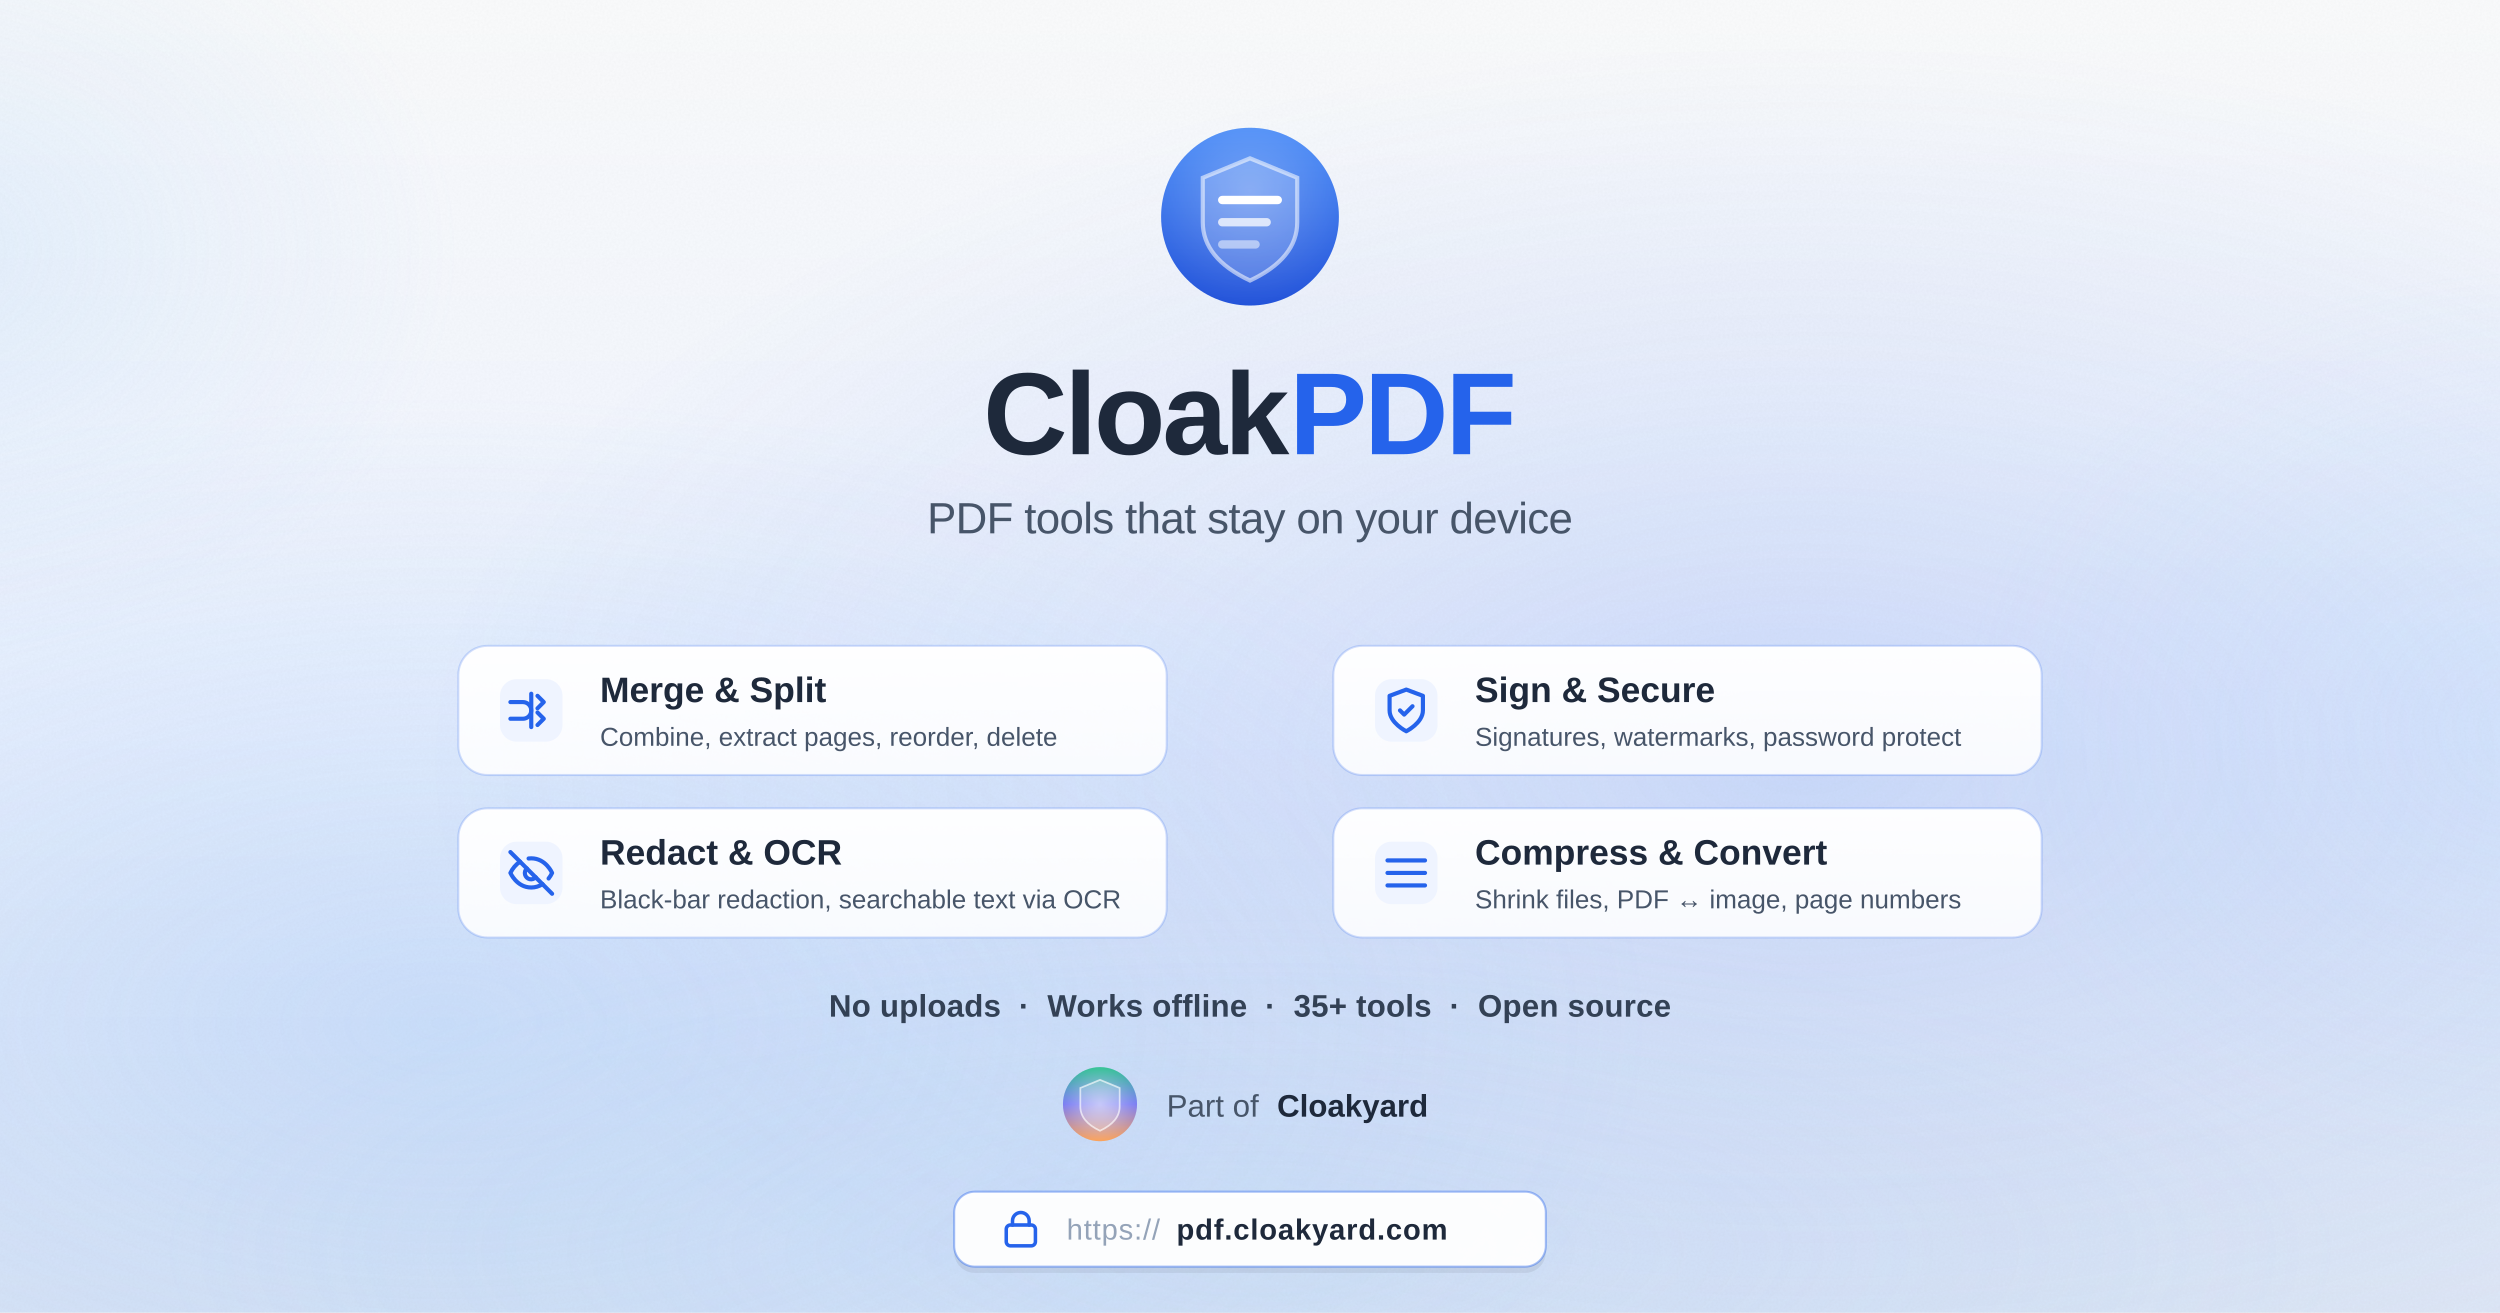
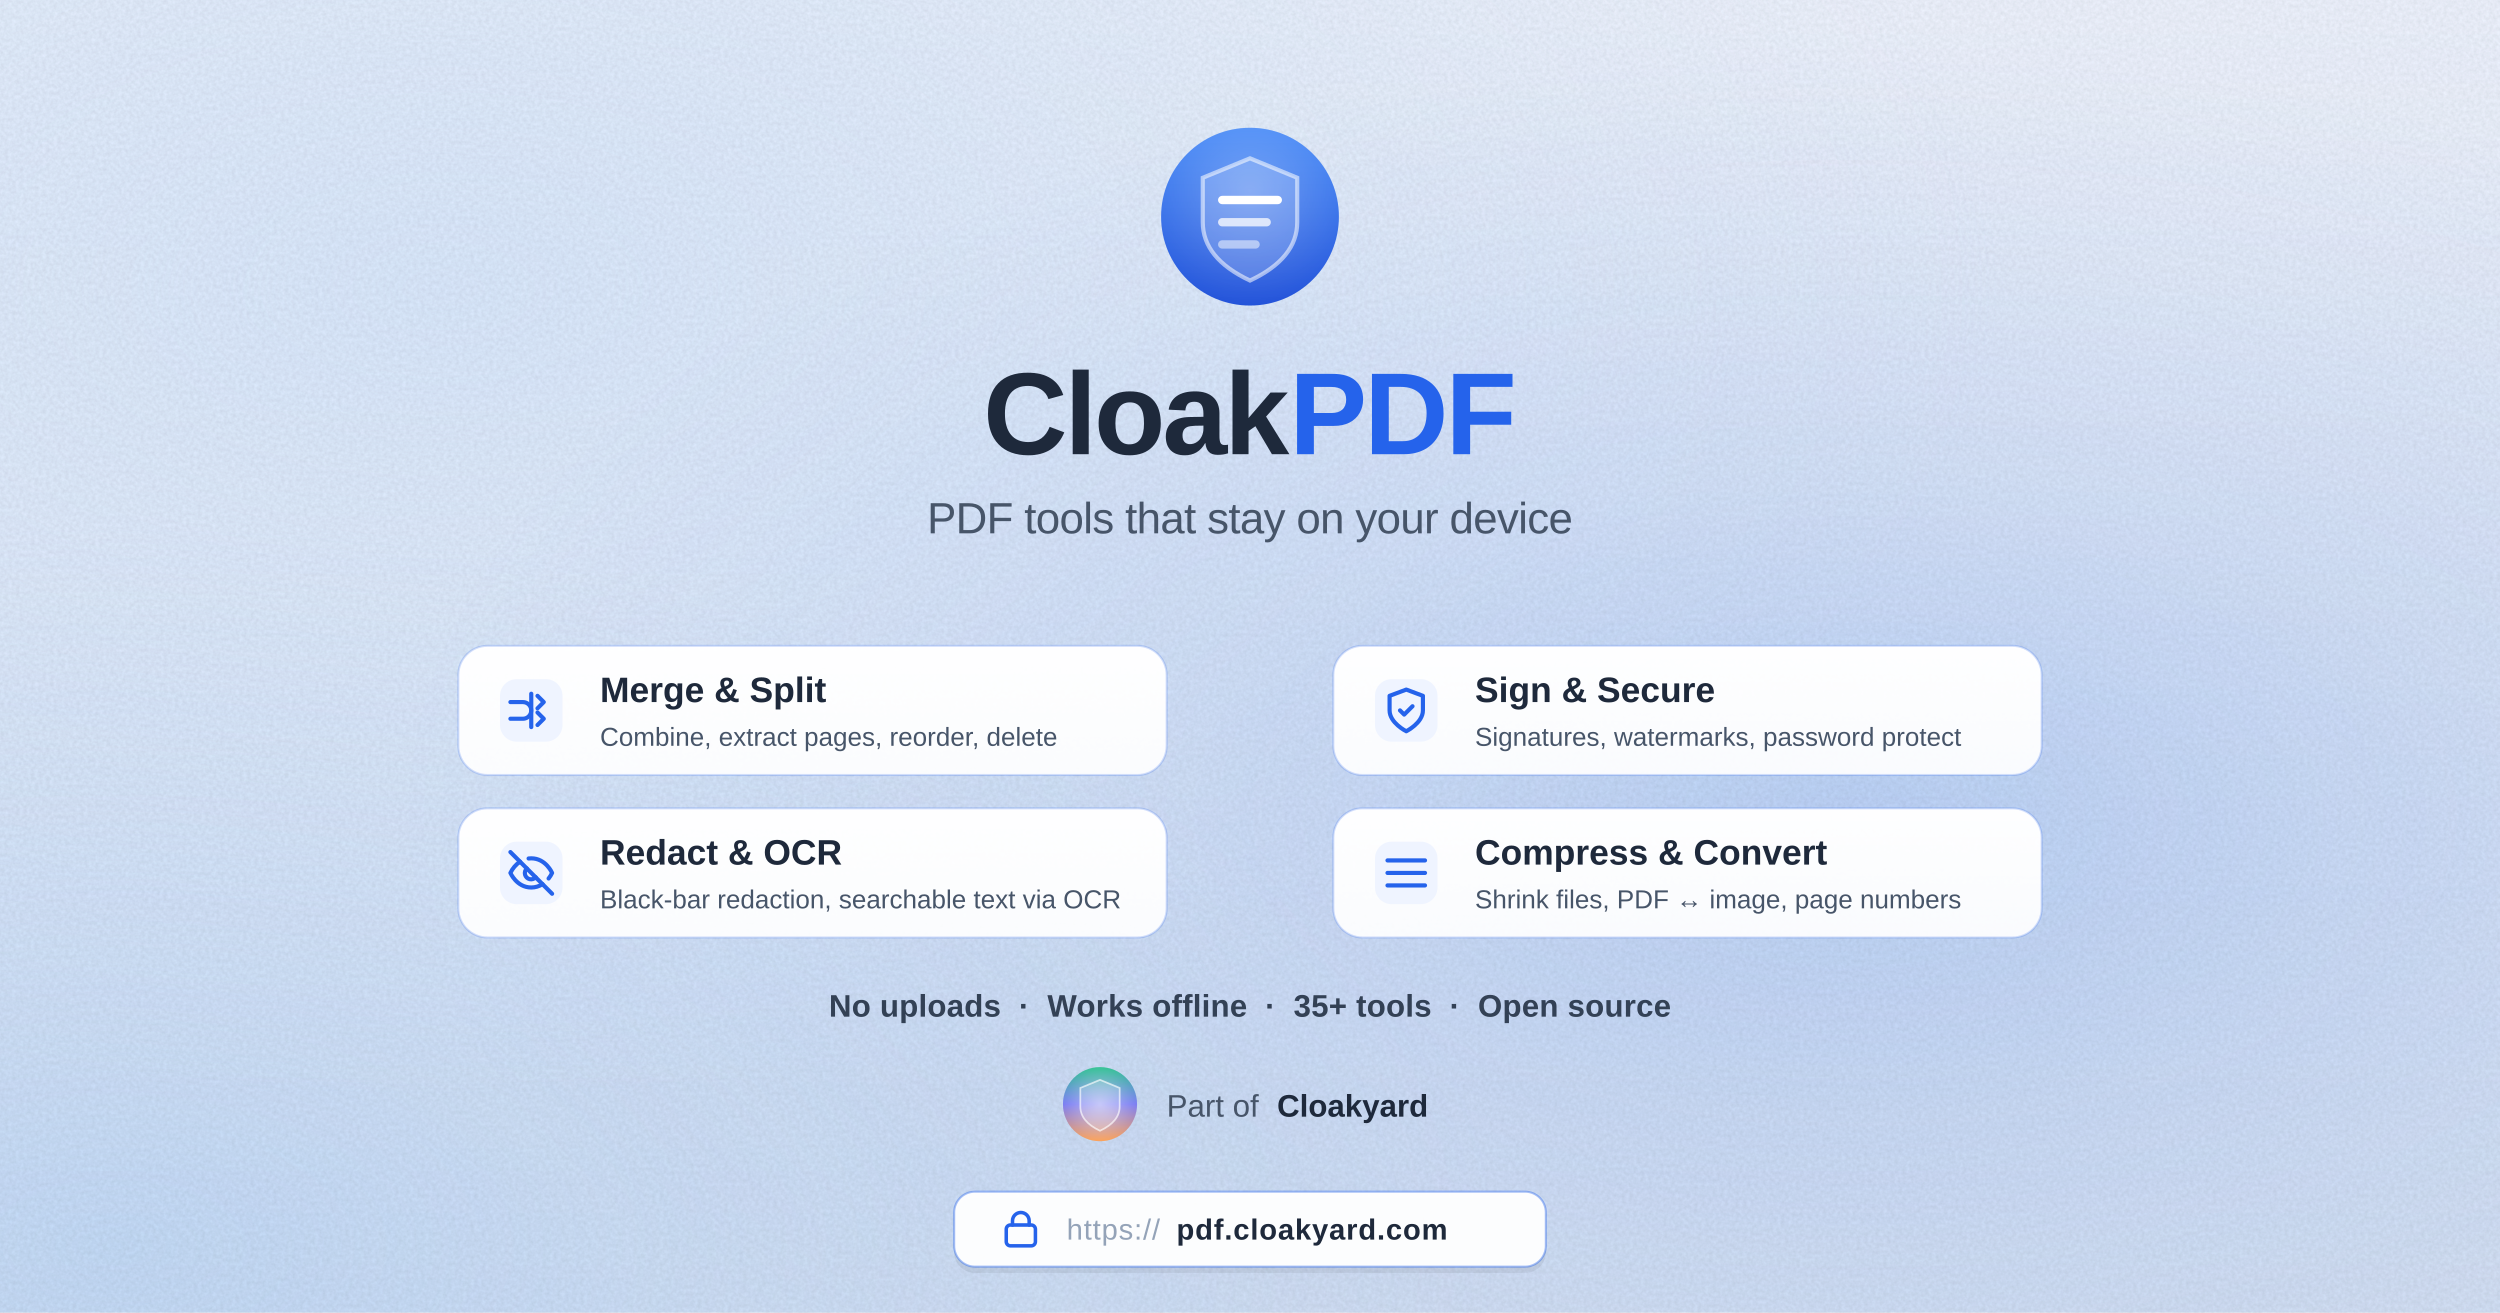
<svg xmlns="http://www.w3.org/2000/svg" viewBox="0 0 1200 630" width="1200" height="630" font-family="-apple-system, BlinkMacSystemFont, 'Segoe UI', 'Helvetica Neue', Arial, sans-serif" style="fill-rule:evenodd;clip-rule:evenodd;">
  <defs>
-     <linearGradient id="sky" x1="0" y1="0" x2="0" y2="1">
-       <stop offset="0" stop-color="#fafbfc" />
-       <stop offset="0.55" stop-color="#eff4ff" />
-       <stop offset="1" stop-color="#e0e9f7" />
+     <linearGradient id="base" x1="0" y1="0" x2="0" y2="1">
+       <stop offset="0" stop-color="#eff4ff" />
+       <stop offset="1" stop-color="#dbe6f7" />
    </linearGradient>
-     <radialGradient id="anchor" cx="0.72" cy="0.58" r="0.55">
-       <stop offset="0" stop-color="#2563eb" stop-opacity="0.18" />
-       <stop offset="0.5" stop-color="#2563eb" stop-opacity="0.08" />
-       <stop offset="1" stop-color="#2563eb" stop-opacity="0" />
+     <radialGradient id="flank" cx="0.18" cy="0.22" r="0.62">
+       <stop offset="0" stop-color="#dbeafe" stop-opacity="0.95" />
+       <stop offset="0.5" stop-color="#dbeafe" stop-opacity="0.45" />
+       <stop offset="1" stop-color="#dbeafe" stop-opacity="0" />
    </radialGradient>
-     <radialGradient id="counterAnchor" cx="0.18" cy="0.78" r="0.48">
-       <stop offset="0" stop-color="#60a5fa" stop-opacity="0.22" />
-       <stop offset="1" stop-color="#60a5fa" stop-opacity="0" />
+     <radialGradient id="ribbon" cx="0.74" cy="0.62" r="0.58">
+       <stop offset="0" stop-color="#3b82f6" stop-opacity="0.22" />
+       <stop offset="0.45" stop-color="#3b82f6" stop-opacity="0.10" />
+       <stop offset="1" stop-color="#3b82f6" stop-opacity="0" />
    </radialGradient>
-     <filter id="grain" x="0" y="0" width="100%" height="100%">
-       <feTurbulence type="fractalNoise" baseFrequency="0.9" numOctaves="2" stitchTiles="stitch" />
-       <feColorMatrix values="0 0 0 0 0  0 0 0 0 0  0 0 0 0 0  0 0 0 0.5 0" />
-     </filter>
-     <radialGradient id="blob" cx="0.5" cy="0.5" r="0.5">
-       <stop offset="0" stop-color="#93c5fd" stop-opacity="0.55" />
+     <radialGradient id="drift" cx="0.05" cy="0.95" r="0.55">
+       <stop offset="0" stop-color="#93c5fd" stop-opacity="0.30" />
      <stop offset="1" stop-color="#93c5fd" stop-opacity="0" />
    </radialGradient>
+     <filter id="grain-coarse" x="0" y="0" width="100%" height="100%">
+       <feTurbulence type="fractalNoise" baseFrequency="0.55" numOctaves="2" stitchTiles="stitch" seed="3" />
+       <feColorMatrix values="0 0 0 0 0  0 0 0 0 0  0 0 0 0 0  0 0 0 0.85 0" />
+     </filter>
+     <filter id="grain-fine" x="0" y="0" width="100%" height="100%">
+       <feTurbulence type="fractalNoise" baseFrequency="2.4" numOctaves="2" stitchTiles="stitch" seed="7" />
+       <feColorMatrix values="0 0 0 0 0  0 0 0 0 0  0 0 0 0 0  0 0 0 0.6 0" />
+     </filter>
    <linearGradient id="markBg" x1="0" y1="0" x2="0" y2="1">
      <stop offset="0" stop-color="#3b82f6" />
      <stop offset="1" stop-color="#1d4ed8" />
    </linearGradient>
    <radialGradient id="markGlow" cx="0.5" cy="0.36" r="0.7">
      <stop offset="0" stop-color="#ffffff" stop-opacity="0.3" />
      <stop offset="1" stop-color="#ffffff" stop-opacity="0" />
    </radialGradient>
    <linearGradient id="cyBg" x1="0" y1="0" x2="0" y2="1">
      <stop offset="0" stop-color="#10b981" />
      <stop offset="0.5" stop-color="#6366f1" />
      <stop offset="1" stop-color="#fb923c" />
    </linearGradient>
    <radialGradient id="cyBloom" cx="0.5" cy="0.5" r="0.7">
      <stop offset="0" stop-color="#ffffff" stop-opacity="0.55" />
      <stop offset="1" stop-color="#ffffff" stop-opacity="0" />
    </radialGradient>
    <linearGradient id="card" x1="0" y1="0" x2="0" y2="1">
-       <stop offset="0" stop-color="#ffffff" stop-opacity="0.97" />
-       <stop offset="1" stop-color="#ffffff" stop-opacity="0.86" />
+       <stop offset="0" stop-color="#ffffff" stop-opacity="0.985" />
+       <stop offset="1" stop-color="#ffffff" stop-opacity="0.92" />
    </linearGradient>
    <symbol id="brandmark" viewBox="0 0 144 144">
      <circle cx="72" cy="72" r="64" fill="url(#markBg)" />
      <circle cx="72" cy="72" r="64" fill="url(#markGlow)" />
      <path d="M72,30L38,44L38,76C38,93.333 49.333,107.333 72,118C94.667,107.333 106,93.333 106,76L106,44L72,30Z" fill="white" fill-opacity="0.18" />
      <path d="M72,30L38,44L38,76C38,93.333 49.333,107.333 72,118C94.667,107.333 106,93.333 106,76L106,44L72,30Z" fill="none" stroke="white" stroke-opacity="0.55" stroke-width="3" />
      <g stroke="white" stroke-width="6" stroke-linecap="round">
        <line x1="52" y1="60" x2="92" y2="60" />
        <line x1="52" y1="76" x2="84" y2="76" stroke-opacity="0.75" />
        <line x1="52" y1="92" x2="76" y2="92" stroke-opacity="0.5" />
      </g>
    </symbol>
    <symbol id="cloakyardmark" viewBox="0 0 144 144">
      <circle cx="72" cy="72" r="64" fill="url(#cyBg)" />
      <circle cx="72" cy="72" r="64" fill="url(#cyBloom)" />
      <path d="M 72 30 L 38 44 L 38 76 Q 38 102 72 118 Q 106 102 106 76 L 106 44 Z" fill="#ffffff" fill-opacity="0.18" />
      <path d="M 72 30 L 38 44 L 38 76 Q 38 102 72 118 Q 106 102 106 76 L 106 44 Z" fill="none" stroke="#ffffff" stroke-width="3" stroke-opacity="0.65" />
    </symbol>
  </defs>
-   <rect width="1200" height="630" fill="url(#sky)" />
-   <rect width="1200" height="630" fill="url(#anchor)" />
-   <rect width="1200" height="630" fill="url(#counterAnchor)" />
-   <ellipse cx="-40" cy="120" rx="260" ry="200" fill="url(#blob)" opacity="0.35" />
-   <ellipse cx="1220" cy="350" rx="280" ry="220" fill="url(#blob)" opacity="0.32" />
-   <ellipse cx="600" cy="600" rx="520" ry="160" fill="url(#blob)" opacity="0.28" />
-   <rect width="1200" height="630" filter="url(#grain)" opacity="0.05" style="mix-blend-mode: multiply" />
+   <rect width="1200" height="630" fill="url(#base)" />
+   <rect width="1200" height="630" fill="url(#flank)" />
+   <rect width="1200" height="630" fill="url(#ribbon)" />
+   <rect width="1200" height="630" fill="url(#drift)" />
+   <rect width="1200" height="630" filter="url(#grain-coarse)" opacity="0.10" style="mix-blend-mode: multiply" />
+   <rect width="1200" height="630" filter="url(#grain-fine)" opacity="0.07" style="mix-blend-mode: overlay" />
  <g transform="translate(552 56)">
    <use href="#brandmark" width="96" height="96" />
  </g>
  <g text-anchor="middle">
    <text x="600" y="218" font-size="56" font-weight="700" letter-spacing="-1.4" fill="#1e293b">Cloak<tspan fill="#2563eb">PDF</tspan>
    </text>
    <text x="600" y="256" font-size="21" font-weight="500" letter-spacing="-0.3" fill="#475569">PDF tools that stay on your device</text>
  </g>
  <g>
    <rect x="220" y="310" width="340" height="62" rx="14" fill="url(#card)" stroke="rgba(37,99,235,0.20)" stroke-width="1" />
    <rect x="240" y="326" width="30" height="30" rx="8" fill="#eff4ff" />
    <g transform="translate(241 329)" stroke="#2563eb" stroke-width="2" fill="none" stroke-linecap="round" stroke-linejoin="round">
      <path d="M14 4v8a4 4 0 0 1-4 4H4" />
      <path d="M14 20v-8a4 4 0 0 0-4-4H4" />
      <path d="m17 13 3 3-3 3" />
      <path d="m17 11 3-3-3-3" />
    </g>
    <text x="288" y="337" font-size="17" font-weight="700" fill="#1e293b">Merge &amp; Split</text>
    <text x="288" y="358" font-size="12.5" fill="#475569">Combine, extract pages, reorder, delete</text>
  </g>
  <g>
    <rect x="640" y="310" width="340" height="62" rx="14" fill="url(#card)" stroke="rgba(37,99,235,0.20)" stroke-width="1" />
    <rect x="660" y="326" width="30" height="30" rx="8" fill="#eff4ff" />
    <g transform="translate(663 329)" stroke="#2563eb" stroke-width="2" fill="none" stroke-linecap="round" stroke-linejoin="round">
      <path d="M12 22s8-4 8-10V5l-8-3-8 3v7c0 6 8 10 8 10Z" />
      <path d="M9 12l2 2 4-4" />
    </g>
    <text x="708" y="337" font-size="17" font-weight="700" fill="#1e293b">Sign &amp; Secure</text>
    <text x="708" y="358" font-size="12.5" fill="#475569">Signatures, watermarks, password protect</text>
  </g>
  <g>
    <rect x="220" y="388" width="340" height="62" rx="14" fill="url(#card)" stroke="rgba(37,99,235,0.20)" stroke-width="1" />
    <rect x="240" y="404" width="30" height="30" rx="8" fill="#eff4ff" />
    <g transform="translate(243 407)" stroke="#2563eb" stroke-width="2" fill="none" stroke-linecap="round" stroke-linejoin="round">
      <path d="M9.88 9.88a3 3 0 1 0 4.24 4.24" />
      <path d="M10.73 5.08A10.43 10.43 0 0 1 12 5c7 0 10 7 10 7a13.16 13.16 0 0 1-1.67 2.68" />
      <path d="M6.61 6.61A13.526 13.526 0 0 0 2 12s3 7 10 7a9.74 9.74 0 0 0 5.39-1.61" />
      <line x1="2" y1="2" x2="22" y2="22" />
    </g>
    <text x="288" y="415" font-size="17" font-weight="700" fill="#1e293b">Redact &amp; OCR</text>
    <text x="288" y="436" font-size="12.5" fill="#475569">Black-bar redaction, searchable text via OCR</text>
  </g>
  <g>
    <rect x="640" y="388" width="340" height="62" rx="14" fill="url(#card)" stroke="rgba(37,99,235,0.20)" stroke-width="1" />
    <rect x="660" y="404" width="30" height="30" rx="8" fill="#eff4ff" />
    <g transform="translate(663 407)" stroke="#2563eb" stroke-width="2" fill="none" stroke-linecap="round" stroke-linejoin="round">
      <path d="M3 12h18" />
      <path d="M3 6h18" />
      <path d="M3 18h18" />
    </g>
    <text x="708" y="415" font-size="17" font-weight="700" fill="#1e293b">Compress &amp; Convert</text>
    <text x="708" y="436" font-size="12.5" fill="#475569">Shrink files, PDF ↔ image, page numbers</text>
  </g>
  <text x="600" y="488" text-anchor="middle" font-size="15" font-weight="600" fill="#334155" letter-spacing="0.1">
    No uploads  ·  Works offline  ·  35+ tools  ·  Open source
  </text>
  <g transform="translate(508 510)">
    <use href="#cloakyardmark" width="40" height="40" />
    <text x="52" y="26" font-size="15" font-weight="500" fill="#475569">Part of</text>
    <text x="105" y="26" font-size="15" font-weight="700" fill="#1e293b">Cloakyard</text>
  </g>
  <g transform="translate(458 572)">
    <rect x="0" y="3" width="284" height="36" rx="10" fill="#000000" fill-opacity="0.07" />
    <rect width="284" height="36" rx="10" fill="#ffffff" fill-opacity="0.96" stroke="#2563eb" stroke-opacity="0.40" stroke-width="1" />
    <g transform="translate(24 10)" stroke="#2563eb" stroke-width="1.7" fill="none" stroke-linecap="round" stroke-linejoin="round">
      <rect x="1" y="6" width="14" height="10" rx="2" />
      <path d="M4 6V4a4 4 0 0 1 8 0v2" />
    </g>
    <text y="23" font-size="14" letter-spacing="0.4">
      <tspan x="54" font-weight="500" fill="#94a3b8">https://</tspan>
      <tspan dx="4" font-weight="700" fill="#1e293b">pdf.cloakyard.com</tspan>
    </text>
  </g>
</svg>
